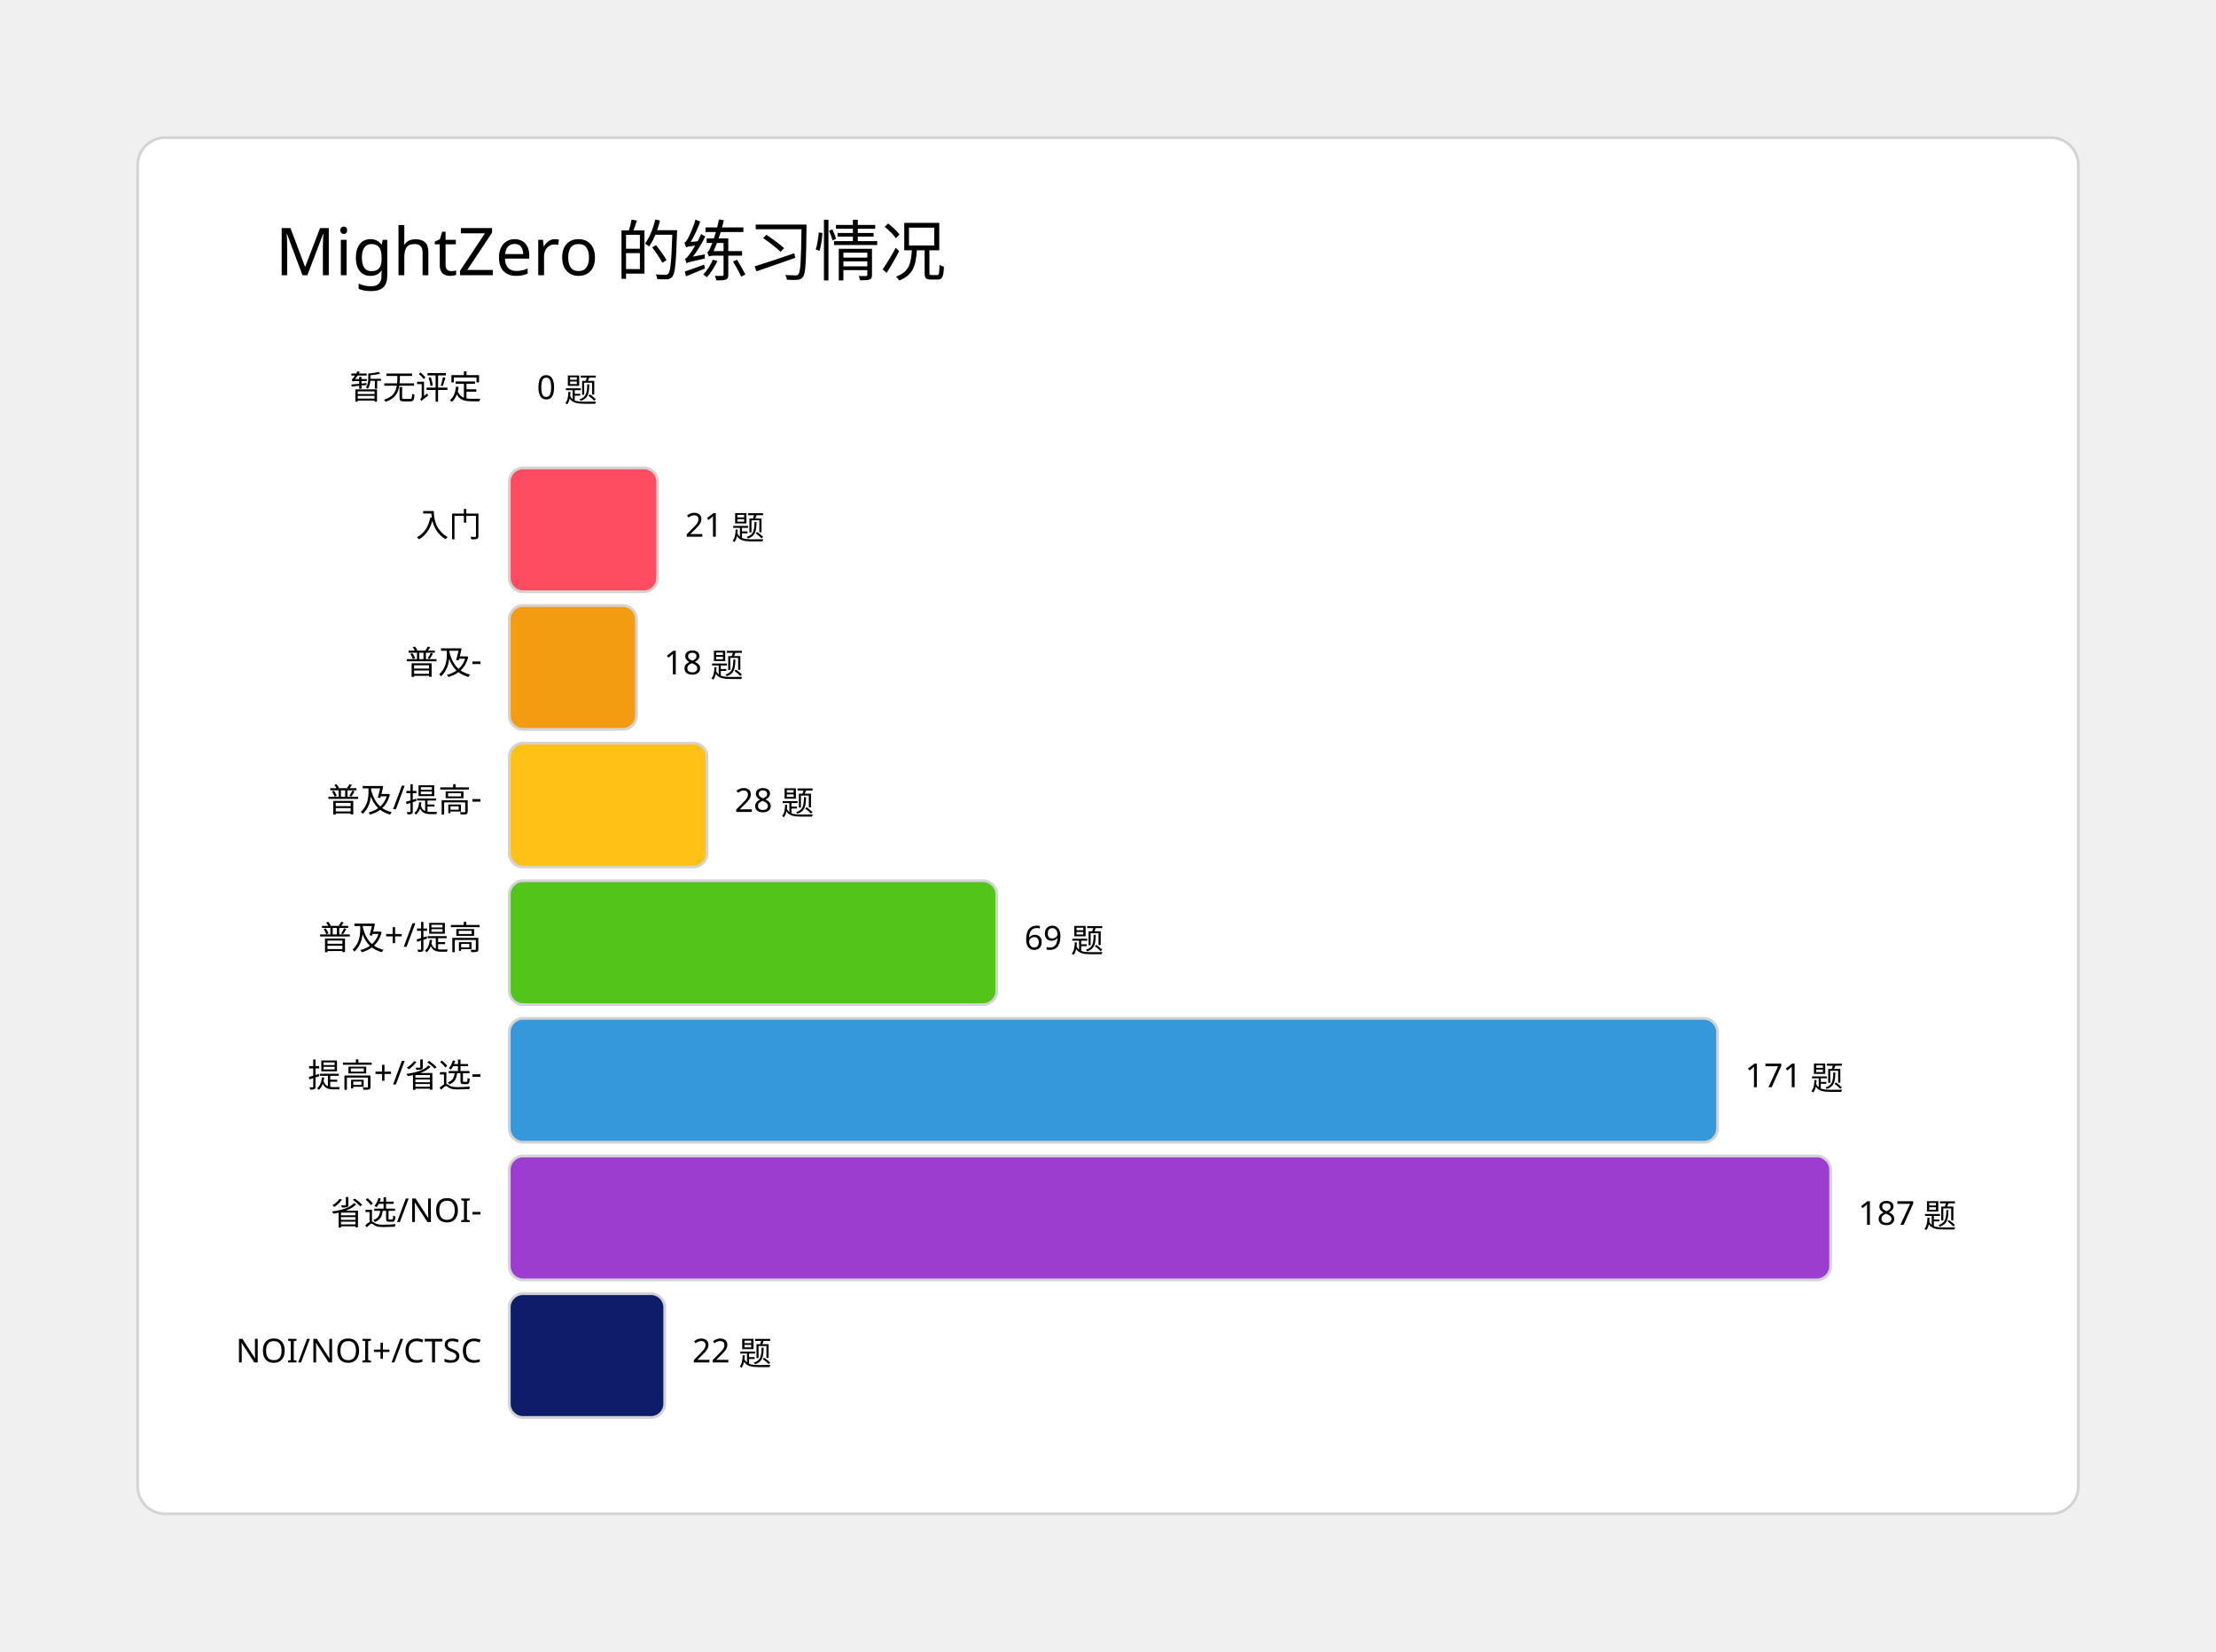
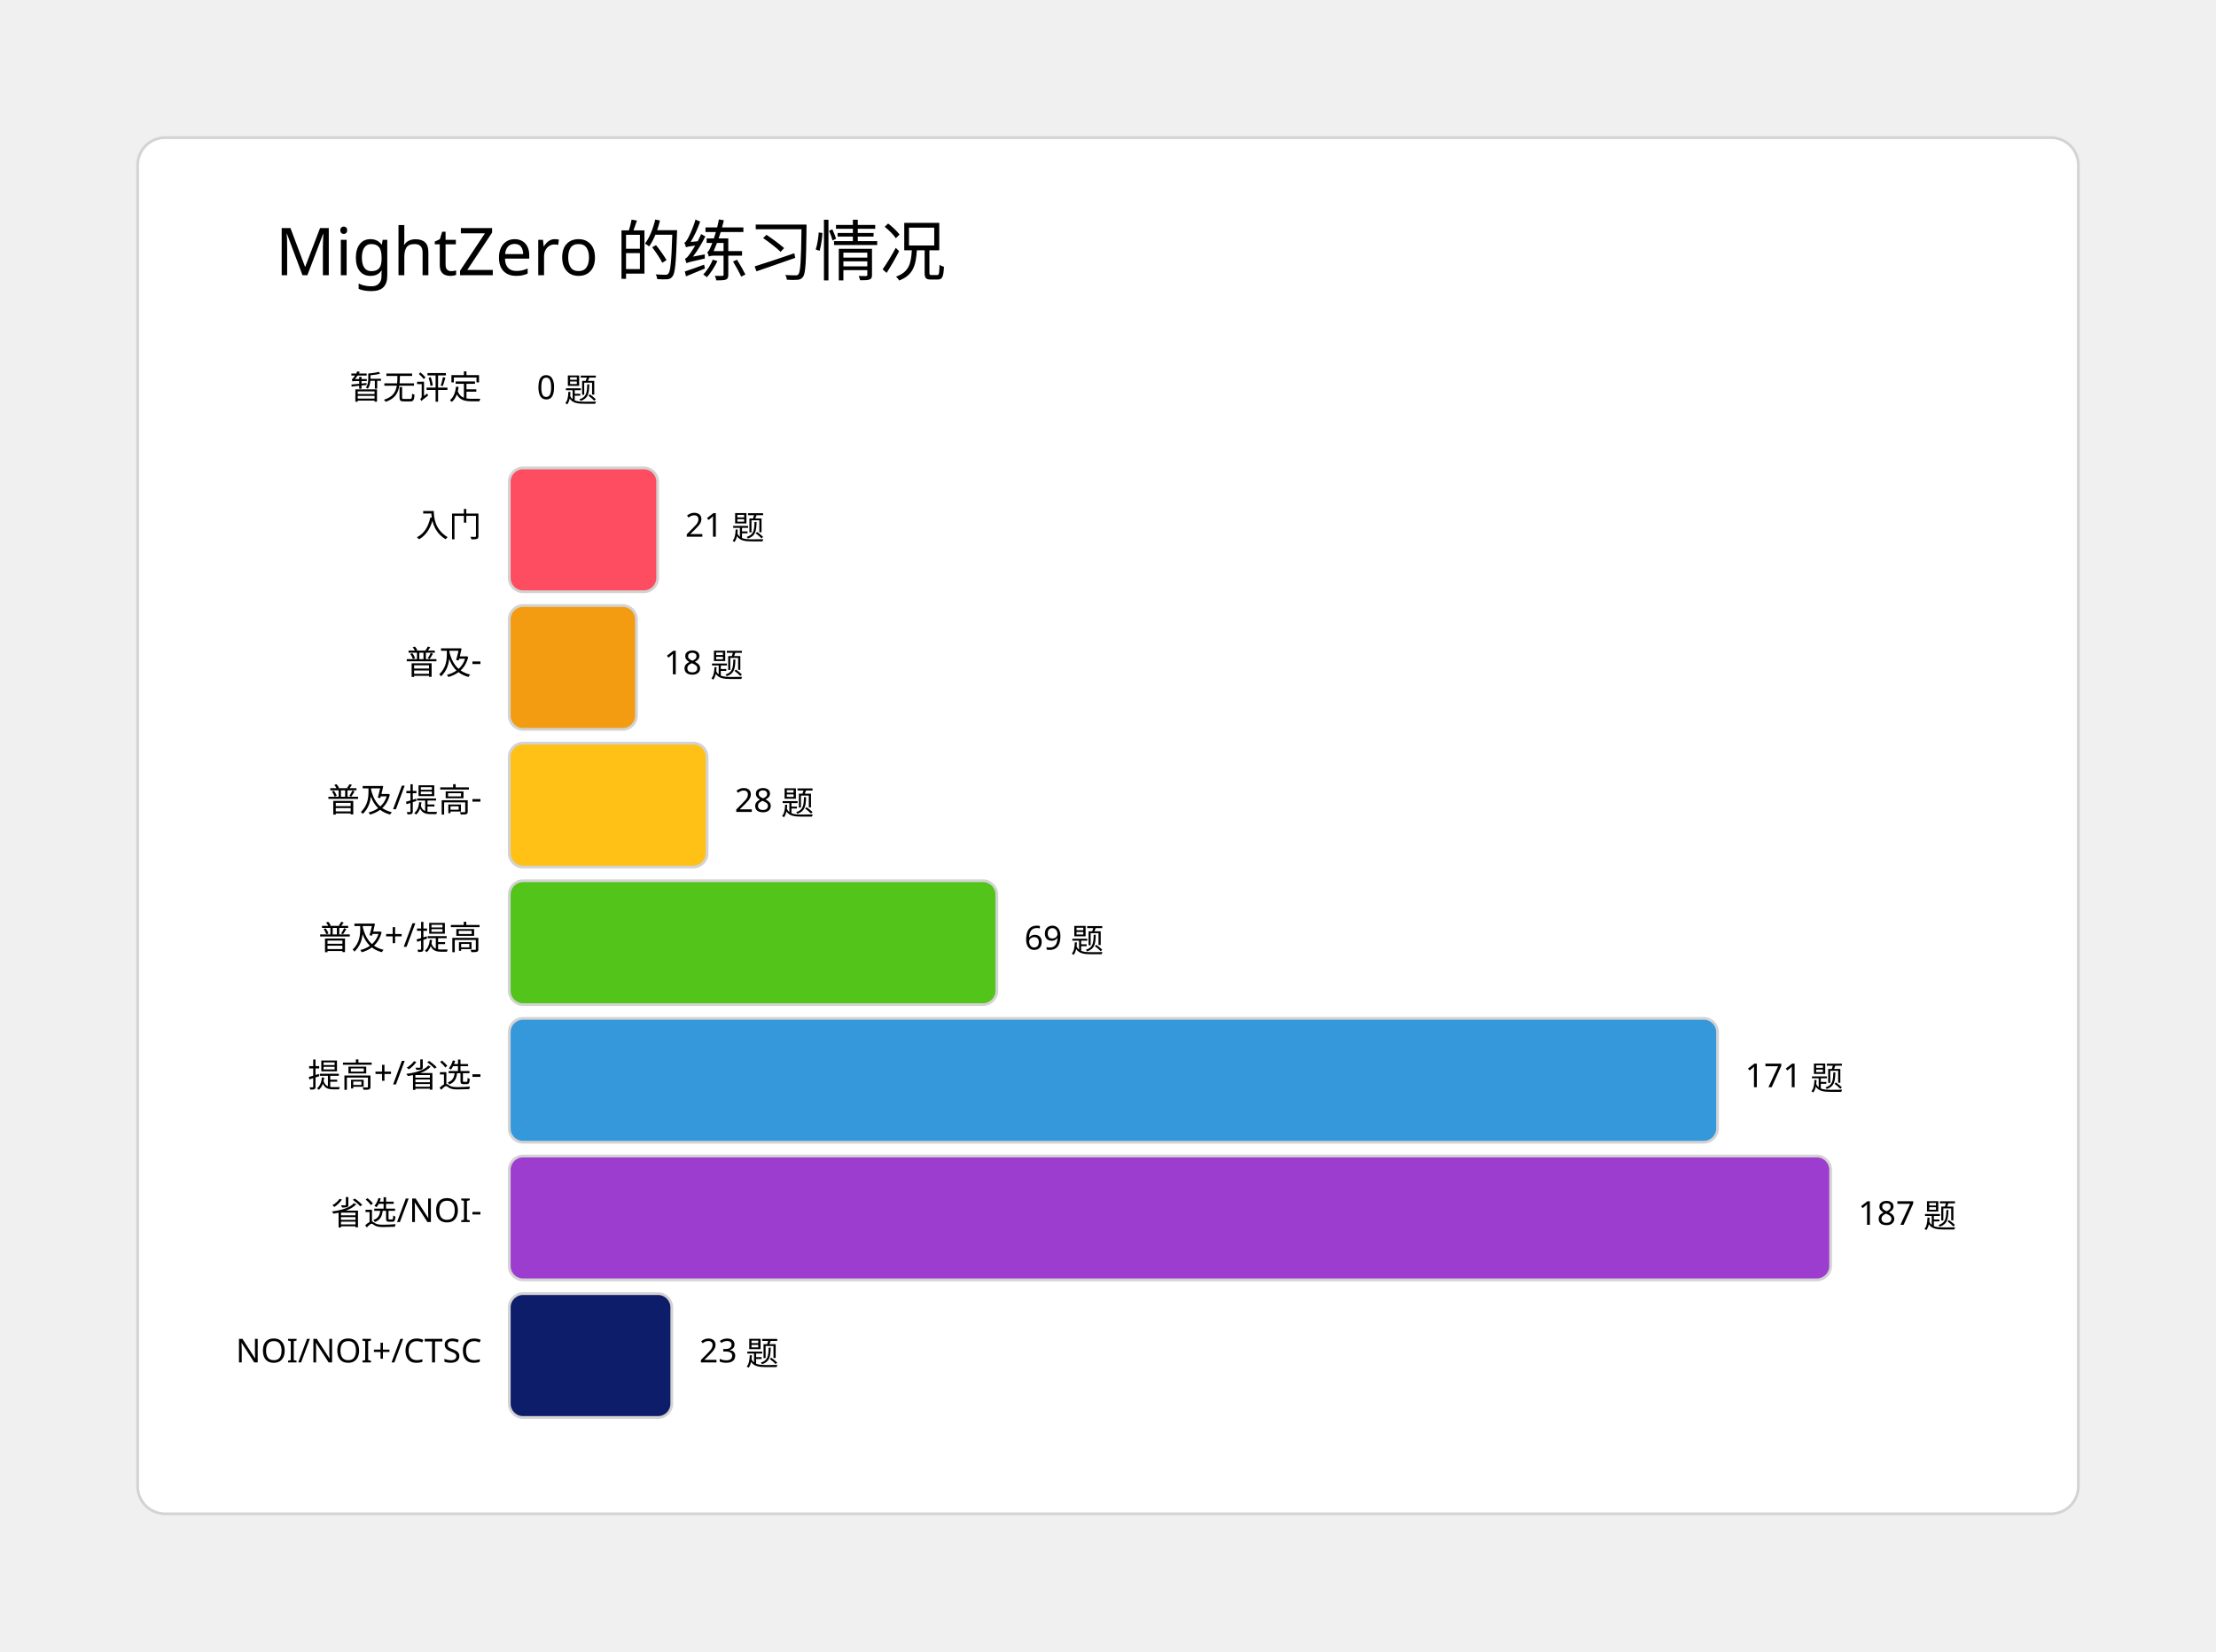
<svg xmlns="http://www.w3.org/2000/svg" baseProfile="tiny" height="600" version="1.2" width="805">
  <defs />
  <rect fill="white" height="500" rx="10" ry="10" stroke="lightgray" stroke-width="1" width="705" x="50" y="50" />
  <text font-family="SimHei" font-size="24" text-anchor="start" x="100" y="100">MightZero 的练习情况</text>
  <rect fill="#bfbfbf" height="45.0" rx="5" ry="5" stroke="lightgray" stroke-width="1" width="0.0" x="185" y="120.0" />
  <text font-family="SimHei" font-size="12" text-anchor="start" x="195.0" y="145.0">0 题</text>
  <text font-family="SimHei" font-size="12" text-anchor="end" x="175" y="145.0">暂无评定</text>
  <rect fill="#fe4c61" height="45.0" rx="5" ry="5" stroke="lightgray" stroke-width="1" width="53.904" x="185" y="170.0" />
  <text font-family="SimHei" font-size="12" text-anchor="start" x="248.904" y="195.0">21 题</text>
  <text font-family="SimHei" font-size="12" text-anchor="end" x="175" y="195.0">入门</text>
  <rect fill="#f39c11" height="45.0" rx="5" ry="5" stroke="lightgray" stroke-width="1" width="46.203" x="185" y="220.0" />
  <text font-family="SimHei" font-size="12" text-anchor="start" x="241.203" y="245.0">18 题</text>
  <text font-family="SimHei" font-size="12" text-anchor="end" x="175" y="245.0">普及-</text>
  <rect fill="#ffc116" height="45.0" rx="5" ry="5" stroke="lightgray" stroke-width="1" width="71.872" x="185" y="270.0" />
  <text font-family="SimHei" font-size="12" text-anchor="start" x="266.872" y="295.0">28 题</text>
  <text font-family="SimHei" font-size="12" text-anchor="end" x="175" y="295.0">普及/提高-</text>
  <rect fill="#52c41a" height="45.0" rx="5" ry="5" stroke="lightgray" stroke-width="1" width="177.112" x="185" y="320.0" />
  <text font-family="SimHei" font-size="12" text-anchor="start" x="372.112" y="345.0">69 题</text>
  <text font-family="SimHei" font-size="12" text-anchor="end" x="175" y="345.0">普及+/提高</text>
  <rect fill="#3498db" height="45.0" rx="5" ry="5" stroke="lightgray" stroke-width="1" width="438.93" x="185" y="370.0" />
  <text font-family="SimHei" font-size="12" text-anchor="start" x="633.93" y="395.0">171 题</text>
  <text font-family="SimHei" font-size="12" text-anchor="end" x="175" y="395.0">提高+/省选-</text>
  <rect fill="#9d3dcf" height="45.0" rx="5" ry="5" stroke="lightgray" stroke-width="1" width="480.0" x="185" y="420.0" />
  <text font-family="SimHei" font-size="12" text-anchor="start" x="675.0" y="445.0">187 题</text>
  <text font-family="SimHei" font-size="12" text-anchor="end" x="175" y="445.0">省选/NOI-</text>
-   <rect fill="#0e1d69" height="45.0" rx="5" ry="5" stroke="lightgray" stroke-width="1" width="56.471" x="185" y="470.0" />
-   <text font-family="SimHei" font-size="12" text-anchor="start" x="251.471" y="495.0">22 题</text>
+   <rect fill="#0e1d69" height="45.0" rx="5" ry="5" stroke="lightgray" stroke-width="1" width="59.037" x="185" y="470.0" />
+   <text font-family="SimHei" font-size="12" text-anchor="start" x="254.037" y="495.0">23 题</text>
  <text font-family="SimHei" font-size="12" text-anchor="end" x="175" y="495.0">NOI/NOI+/CTSC</text>
-   <text font-family="SimHei" font-size="14" opacity="0" text-anchor="start" x="-1000" y="-1000">生成时间: 2025-02-23 00:56:06</text>
+   <text font-family="SimHei" font-size="14" opacity="0" text-anchor="start" x="-1000" y="-1000">生成时间: 2025-02-23 12:41:52</text>
</svg>
